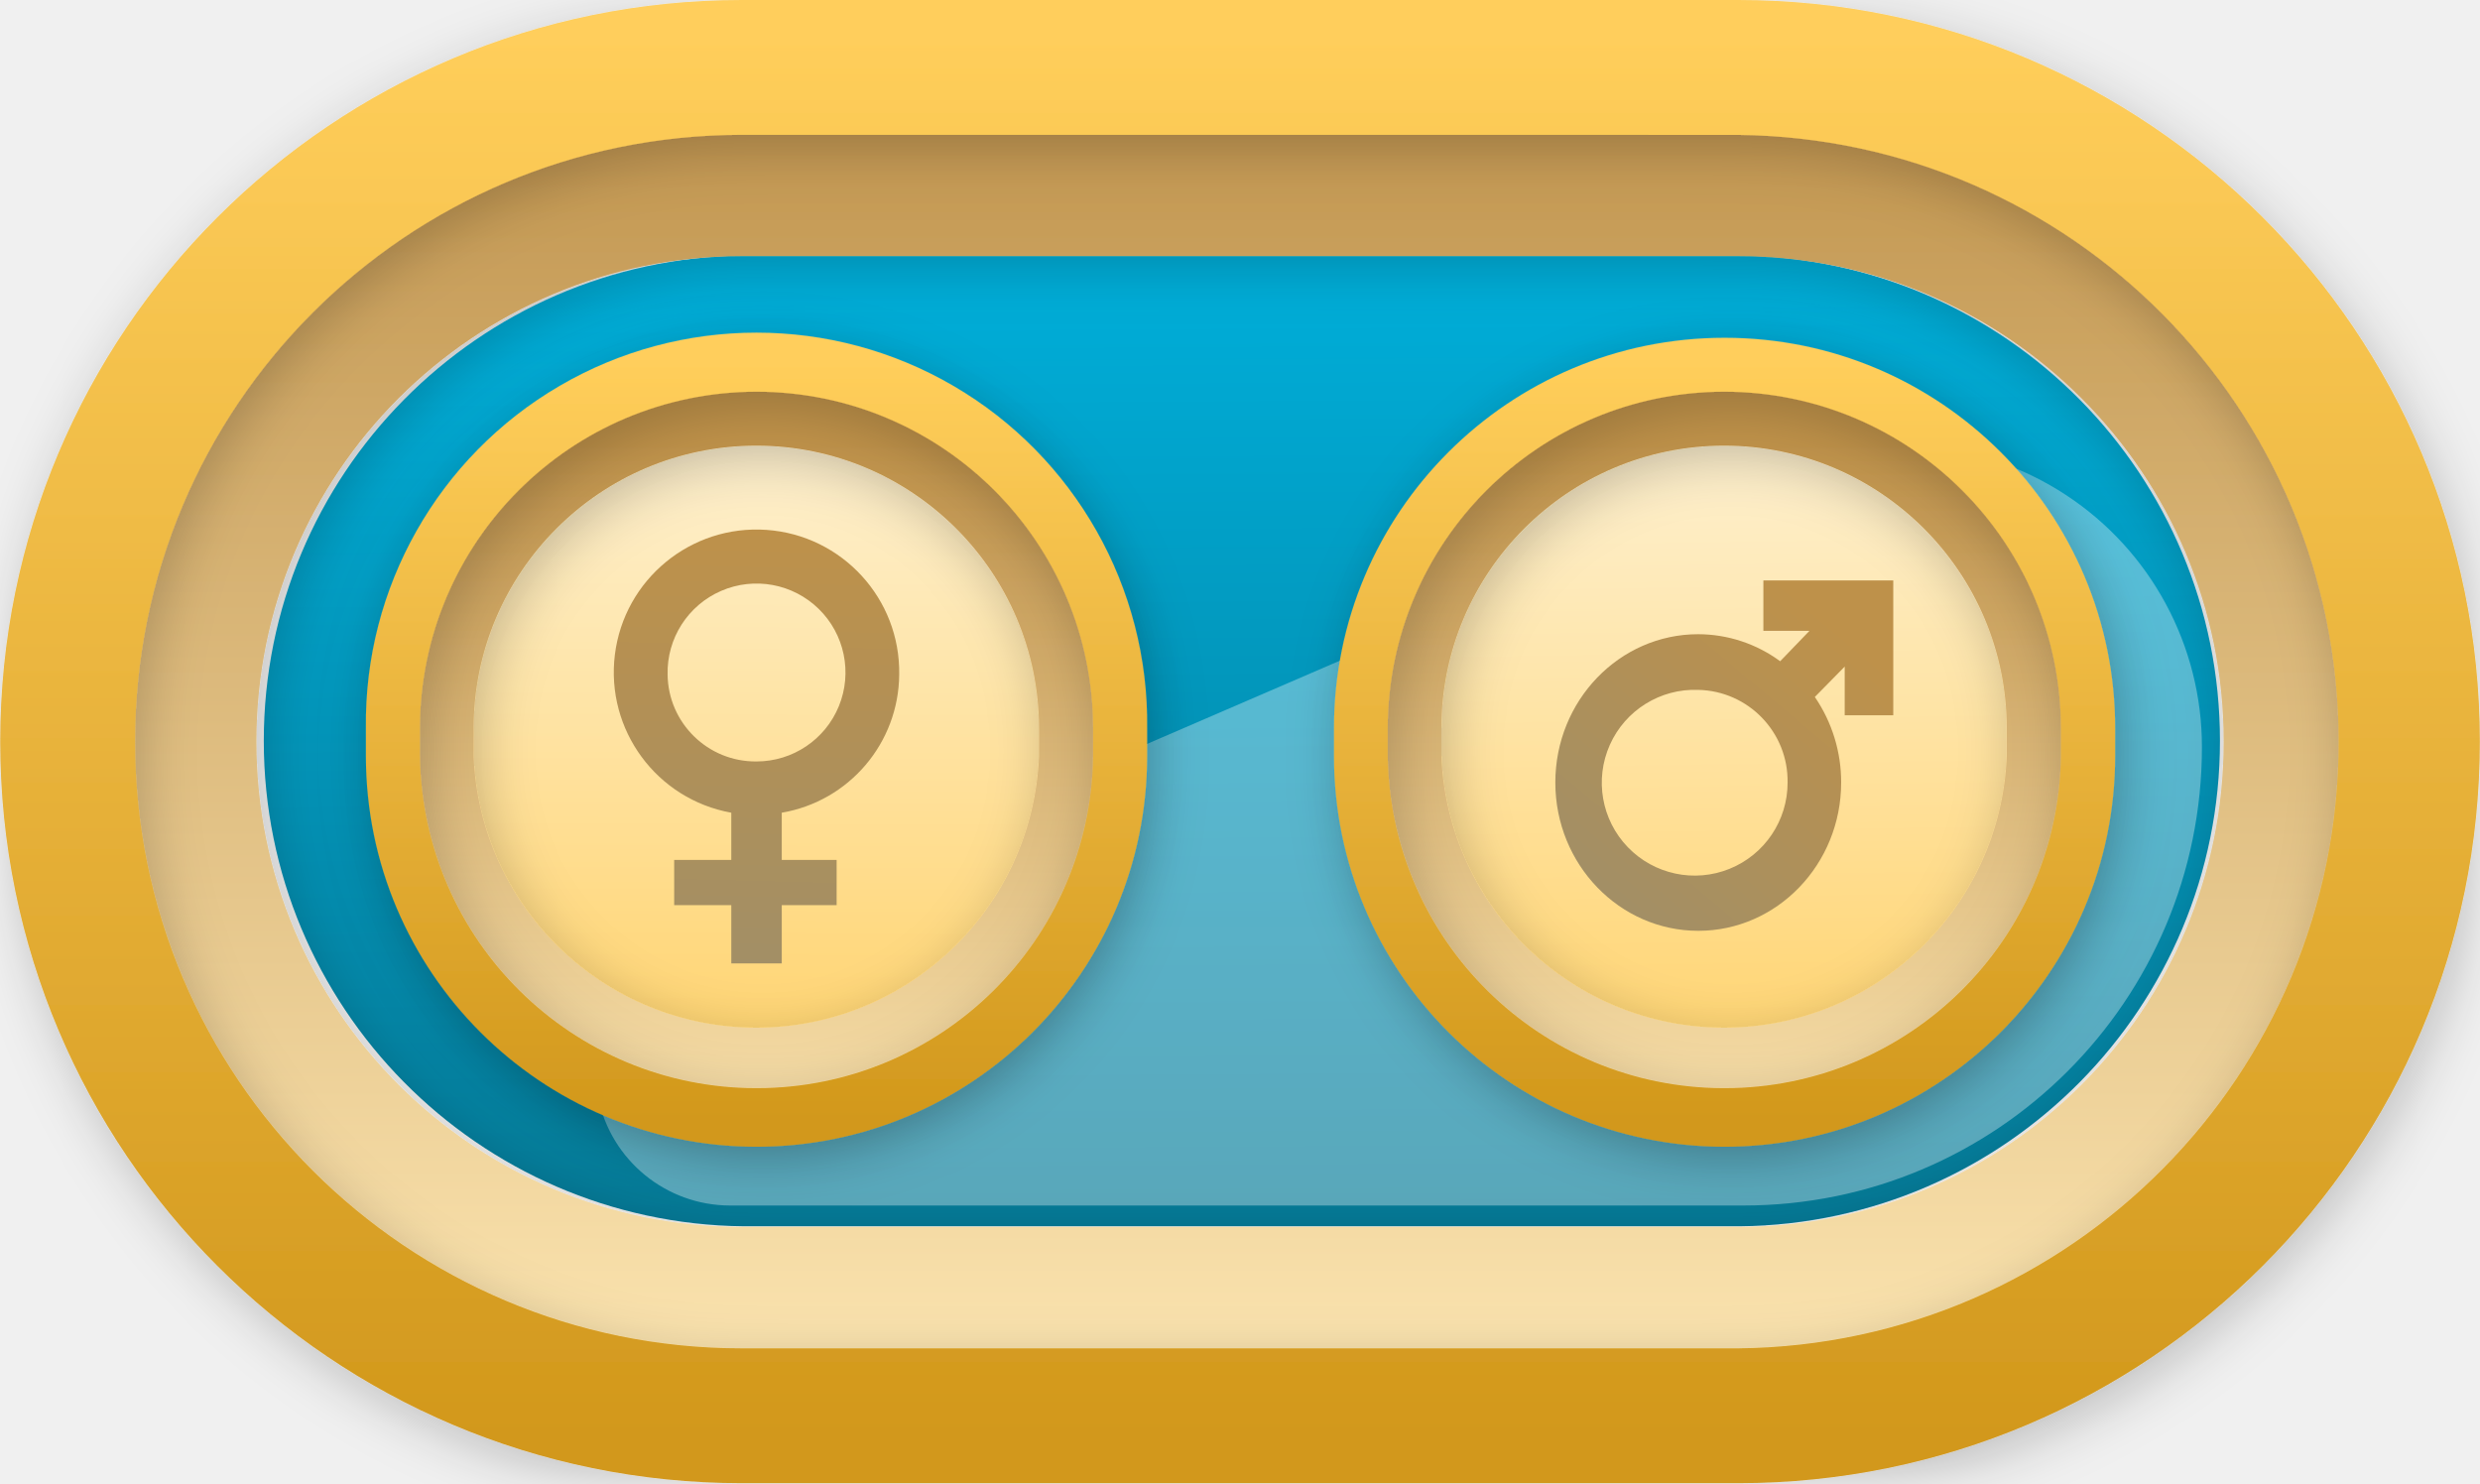
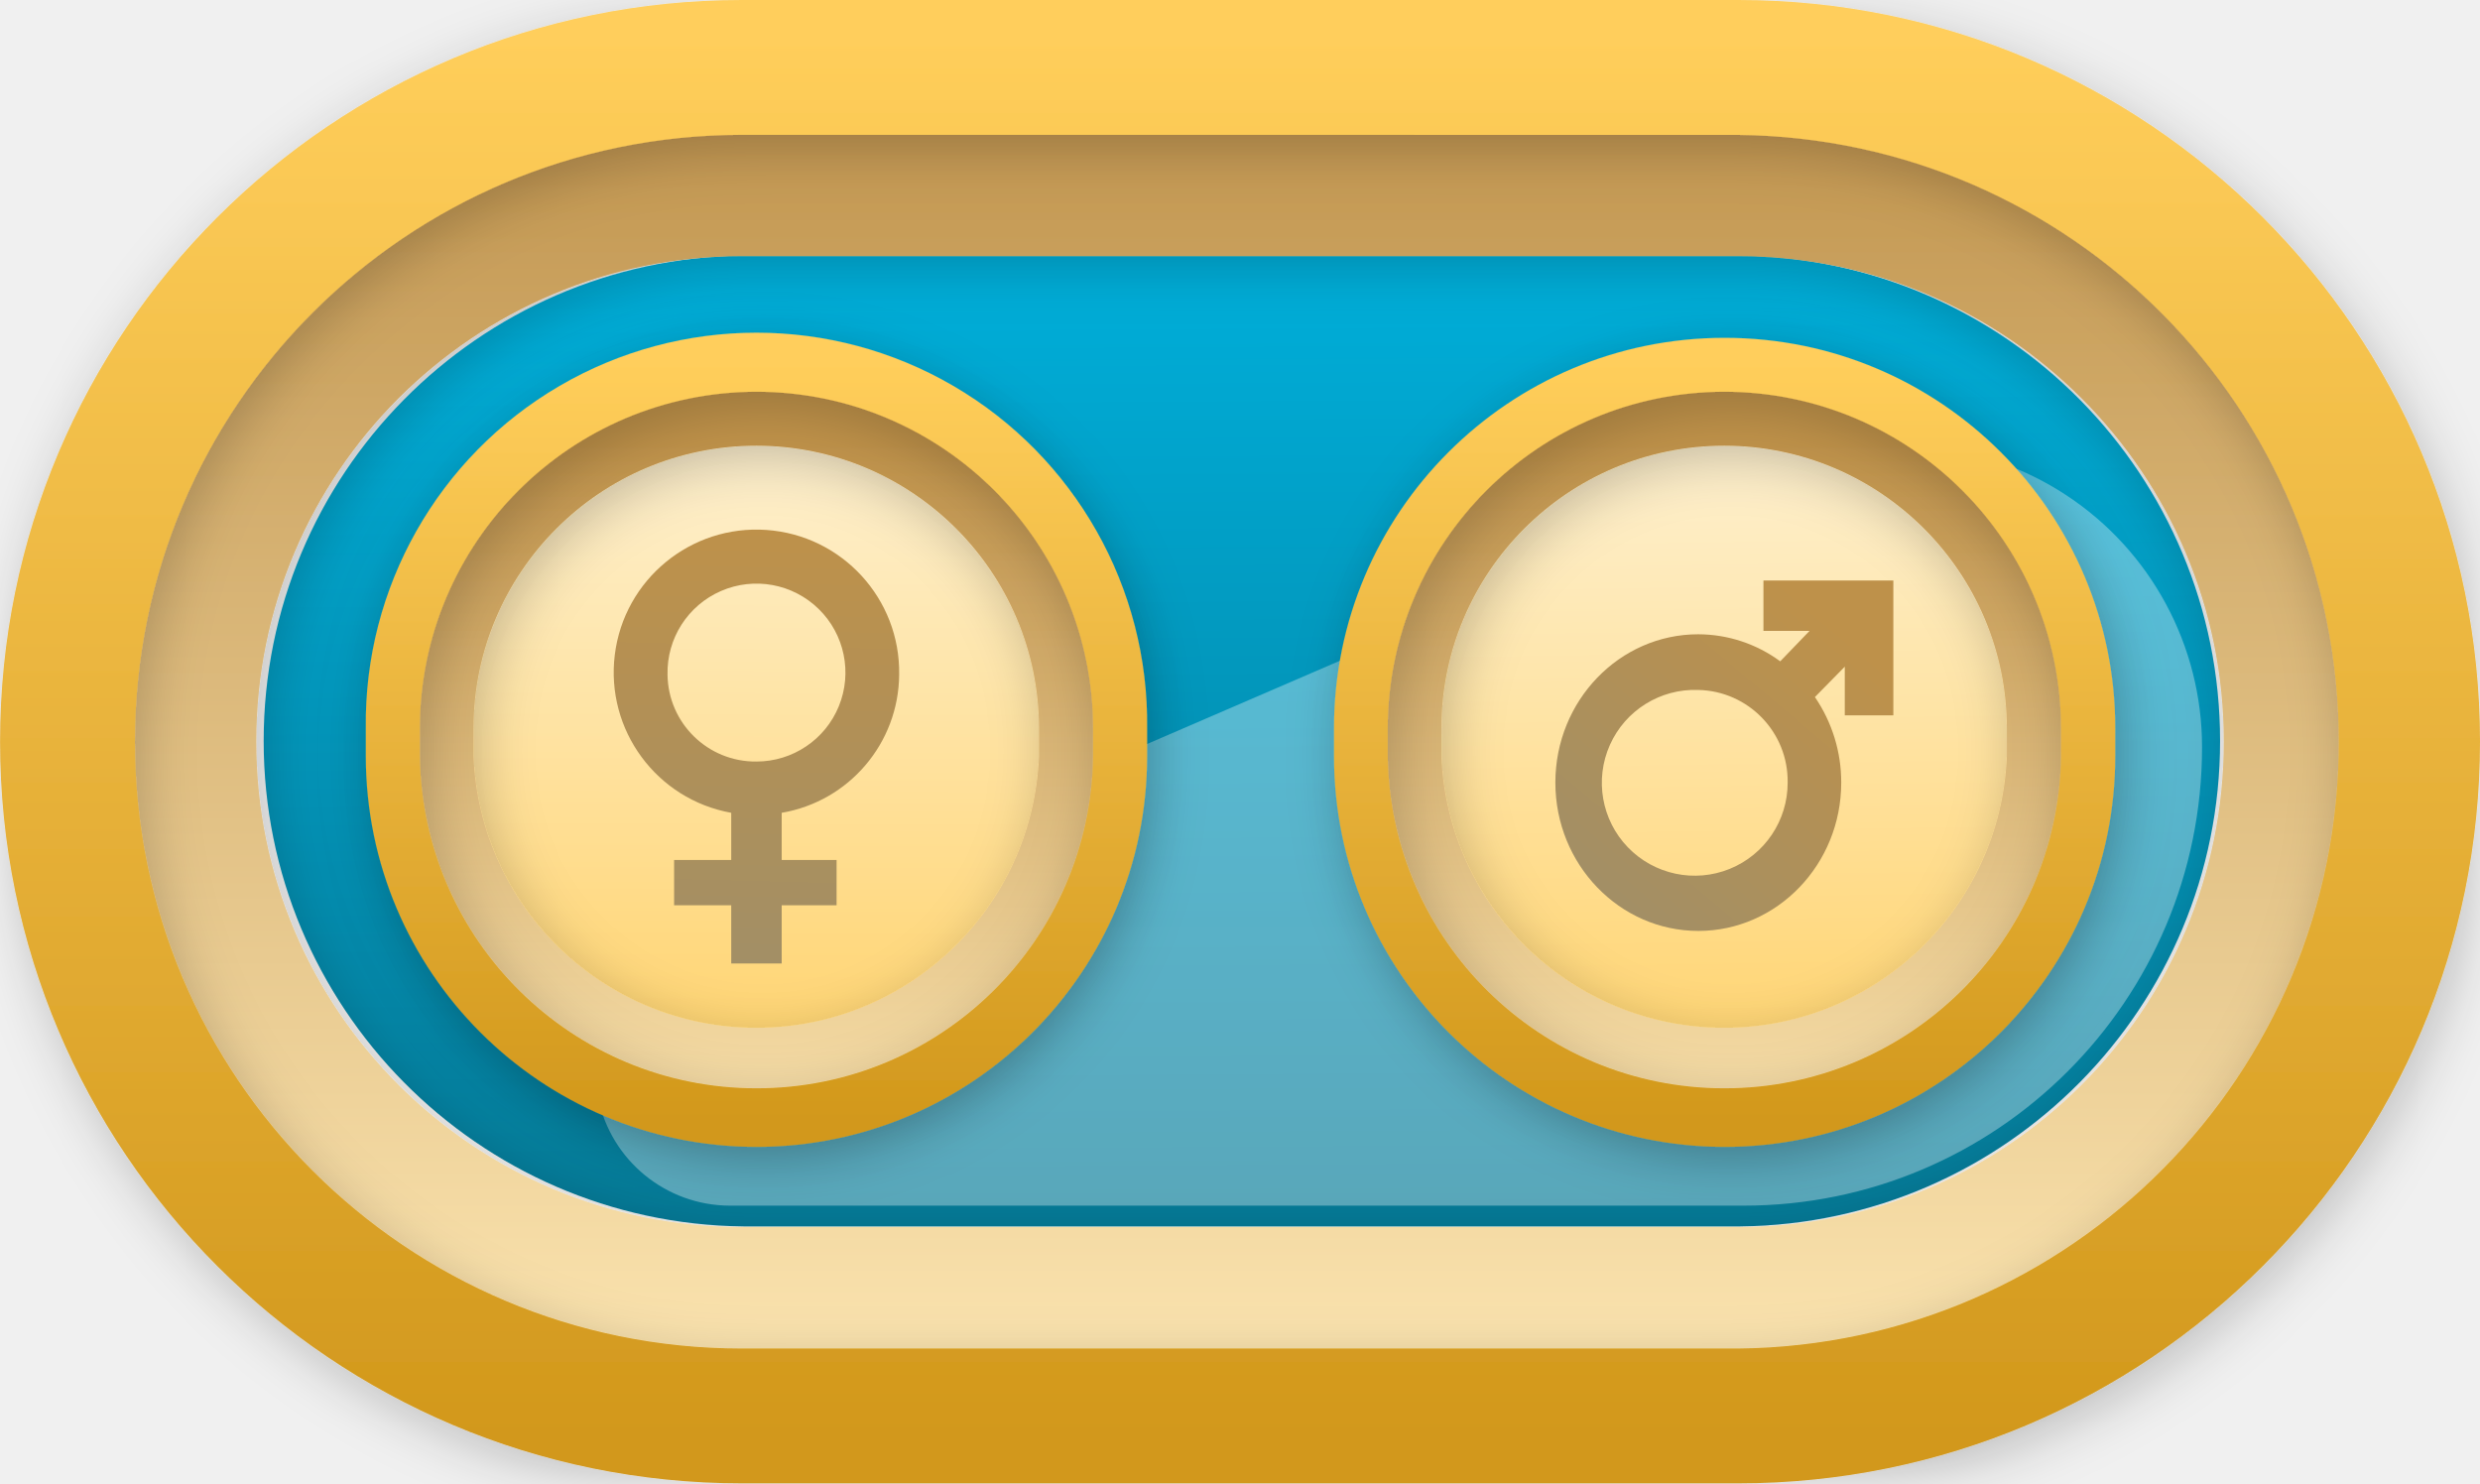
- <svg xmlns="http://www.w3.org/2000/svg" xmlns:xlink="http://www.w3.org/1999/xlink" class="character-choice__button" data-name="Character Choice Button" style="width:102px; height:61px" viewBox="0 0 376.87 225.41">
+ <svg xmlns="http://www.w3.org/2000/svg" xmlns:xlink="http://www.w3.org/1999/xlink" class="character-choice__button" data-name="Character Choice Button" viewBox="0 0 376.87 225.41">
  <defs>
    <linearGradient id="linear-gradient" x1="199.44" y1="200.01" x2="198.55" y2="56.35" gradientUnits="userSpaceOnUse">
      <stop offset="0" stop-color="#057a97" />
      <stop offset="1" stop-color="#00aed9" />
    </linearGradient>
    <linearGradient id="linear-gradient-2" x1="-85.65" y1="622.98" x2="-85.65" y2="617.95" gradientTransform="matrix(79.95, 0, 0, -43, 7046.45, 26809.26)" gradientUnits="userSpaceOnUse">
      <stop offset="0" stop-color="#be914a" />
      <stop offset="1" stop-color="#ffe9b6" />
    </linearGradient>
    <filter id="f1" width="200" height="200" name="f1">
      <feOffset result="offOut" dx="1" dy="2" in="SourceAlpha" />
      <feGaussianBlur result="blurOut" stdDeviation="4" in="offOut" />
      <feComponentTransfer>
        <feFuncA type="linear" slope="0.2" />
      </feComponentTransfer>
      <feMerge>
        <feMergeNode />
        <feMergeNode in="SourceGraphic" />
      </feMerge>
    </filter>
    <linearGradient id="linear-gradient-3" x1="-85.88" y1="619.85" x2="-85.88" y2="624.13" gradientTransform="matrix(86.95, 0, 0, -50, 7665.95, 31227.49)" gradientUnits="userSpaceOnUse">
      <stop offset="0" stop-color="#d2981c" />
      <stop offset="1" stop-color="#ffce5b" />
    </linearGradient>
    <linearGradient id="linear-gradient-4" x1="271.44" y1="69.84" x2="273.21" y2="187.78" gradientUnits="userSpaceOnUse">
      <stop offset="0" stop-color="#fef4dc" />
      <stop offset="1" stop-color="#ffd166" />
    </linearGradient>
    <linearGradient id="linear-gradient-5" x1="-76.66" y1="614.58" x2="-76.66" y2="609.94" gradientTransform="matrix(23.97, 0, 0, -25, 2109.64, 15448.08)" xlink:href="#linear-gradient-2" />
    <linearGradient id="linear-gradient-6" x1="-77.97" y1="612.68" x2="-77.97" y2="616.81" gradientTransform="matrix(26.97, 0, 0, -28, 2375.14, 17341.61)" xlink:href="#linear-gradient-3" />
    <linearGradient id="linear-gradient-7" x1="-64.63" y1="597.26" x2="-67.52" y2="593.69" gradientTransform="matrix(12.52, 0, 0, -13, 1097.06, 7874.47)" gradientUnits="userSpaceOnUse">
      <stop offset="0" stop-color="#be914a" />
      <stop offset="1" stop-color="#a08f68" />
    </linearGradient>
    <linearGradient id="linear-gradient-8" x1="125.4" y1="69.97" x2="125.07" y2="186.03" xlink:href="#linear-gradient-4" />
    <linearGradient id="linear-gradient-9" x1="-82.79" y1="614.58" x2="-82.79" y2="609.94" gradientTransform="matrix(23.97, 0, 0, -25, 2109.64, 15448.08)" xlink:href="#linear-gradient-2" />
    <linearGradient id="linear-gradient-10" x1="-83.43" y1="612.68" x2="-83.43" y2="616.81" gradientTransform="matrix(26.97, 0, 0, -28, 2375.14, 17341.61)" xlink:href="#linear-gradient-3" />
    <linearGradient id="linear-gradient-11" x1="125.8" y1="96.31" x2="123.98" y2="167.81" gradientTransform="matrix(1, 0, 0, 1, 0, 0)" xlink:href="#linear-gradient-7" />
  </defs>
  <g class="cb__main">
    <path class="character-button__background" d="M123.27,54.9a73.78,73.78,0,0,0,0,147.55H274.73a73.78,73.78,0,0,0,0-147.55Z" transform="translate(-10.28 -16.07)" style="fill:url(#linear-gradient)" />
    <path d="M274.44,231.24H123a102.46,102.46,0,0,1,0-204.92H274.44a102.46,102.46,0,0,1,0,204.92ZM123,55a73.77,73.77,0,0,0,0,147.54H274.44a73.77,73.77,0,0,0,0-147.54Z" transform="translate(-10.28 -16.07)" style="fill:url(#linear-gradient-2);filter:url(#f1)" />
    <path d="M274.44,241.49H123a112.71,112.71,0,0,1,0-225.42H274.44a112.71,112.71,0,0,1,0,225.42ZM123,36.56A92.22,92.22,0,0,0,123,221H274.44a92.22,92.22,0,0,0,0-184.43Z" transform="translate(-10.28 -16.07)" style="filter:url(#f1);fill:url(#linear-gradient-3)" />
    <path class="cb__highlight" d="M275.2,199.29h-154A20.49,20.49,0,0,1,113.1,160L280.91,87.55a45.81,45.81,0,0,1,64,42.06A69.68,69.68,0,0,1,275.2,199.29Z" transform="translate(-10.28 -16.07)" style="fill:#fff;fill-rule:evenodd;opacity:0.337;isolation:isolate" />
  </g>
  <g class="cb__male">
    <path class="cb__male-bg" d="M272.32,69.83h0a56.61,56.61,0,0,1,56.61,56.61v4.88a56.61,56.61,0,0,1-56.61,56.61h0a56.62,56.62,0,0,1-56.61-56.61v-4.88A56.62,56.62,0,0,1,272.32,69.83Z" transform="translate(-10.28 -16.07)" style="fill-rule:evenodd;fill:url(#linear-gradient-4)" />
    <path d="M272.32,186.26A55.32,55.32,0,0,1,217.06,131v-4.23a55.27,55.27,0,1,1,110.53,0V131A55.33,55.33,0,0,1,272.32,186.26Zm0-102.46a43,43,0,0,0-43,43V131a43,43,0,0,0,85.93,0v-4.23A43,43,0,0,0,272.32,83.8Z" transform="translate(-10.28 -16.07)" style="filter:url(#f1);fill:url(#linear-gradient-5)" />
    <path d="M272.32,190.36A59.43,59.43,0,0,1,213,131v-4.23a59.36,59.36,0,1,1,118.72,0V131A59.42,59.42,0,0,1,272.32,190.36Zm0-114.76a51.22,51.22,0,0,0-51.16,51.17V131a51.17,51.17,0,0,0,102.33,0v-4.23A51.22,51.22,0,0,0,272.32,75.6Z" transform="translate(-10.28 -16.07)" style="filter:url(#f1);fill:url(#linear-gradient-6)" />
    <path class="cb__male-icon" d="M280.81,116.57l4.45-4.62h-7v-7.66H298v20.49h-7.38v-7.4L286.08,122a22.94,22.94,0,0,1,4,13c0,12.43-9.74,22.54-21.71,22.54S246.64,147.46,246.64,135s9.74-22.54,21.71-22.54A21.09,21.09,0,0,1,280.81,116.57Zm-12.46,4.35A14.12,14.12,0,1,0,281.94,135,13.88,13.88,0,0,0,268.35,120.92Z" transform="translate(-10.28 -16.07)" style="fill:url(#linear-gradient-7)" />
  </g>
  <g class="cb__female">
    <path class="cb__female-bg" d="M125.23,69.83h0a56.61,56.61,0,0,1,56.61,56.61v4.88a56.61,56.61,0,0,1-56.61,56.61h0a56.61,56.61,0,0,1-56.6-56.61v-4.88A56.61,56.61,0,0,1,125.23,69.83Z" transform="translate(-10.28 -16.07)" style="fill-rule:evenodd;fill:url(#linear-gradient-8)" />
    <path d="M125.24,186.26A55.33,55.33,0,0,1,70,131v-4.23a55.27,55.27,0,1,1,110.53,0V131A55.32,55.32,0,0,1,125.24,186.26Zm0-102.46a43,43,0,0,0-43,43V131a43,43,0,0,0,85.93,0v-4.23A43,43,0,0,0,125.24,83.8Z" transform="translate(-10.28 -16.07)" style="filter:url(#f1);fill:url(#linear-gradient-9)" />
    <path d="M125.24,190.36A59.44,59.44,0,0,1,65.87,131v-4.23a59.37,59.37,0,1,1,118.73,0V131A59.43,59.43,0,0,1,125.24,190.36Zm0-114.76a51.22,51.22,0,0,0-51.17,51.17V131a51.17,51.17,0,0,0,102.33,0v-4.23A51.22,51.22,0,0,0,125.24,75.6Z" transform="translate(-10.28 -16.07)" style="filter:url(#f1);fill:url(#linear-gradient-10)" />
    <path class="cb__female-icon" d="M146.92,118.59a21.69,21.69,0,1,0-25.52,21v7.17h-8.68v6.88h8.68v8.85h7.67v-8.85h8.34v-6.88h-8.34v-7.17A21.46,21.46,0,0,0,146.92,118.59Zm-35.2,0a13.52,13.52,0,1,1,13.51,13.21A13.37,13.37,0,0,1,111.72,118.59Z" transform="translate(-10.28 -16.07)" style="fill:url(#linear-gradient-11)" />
  </g>
</svg>
